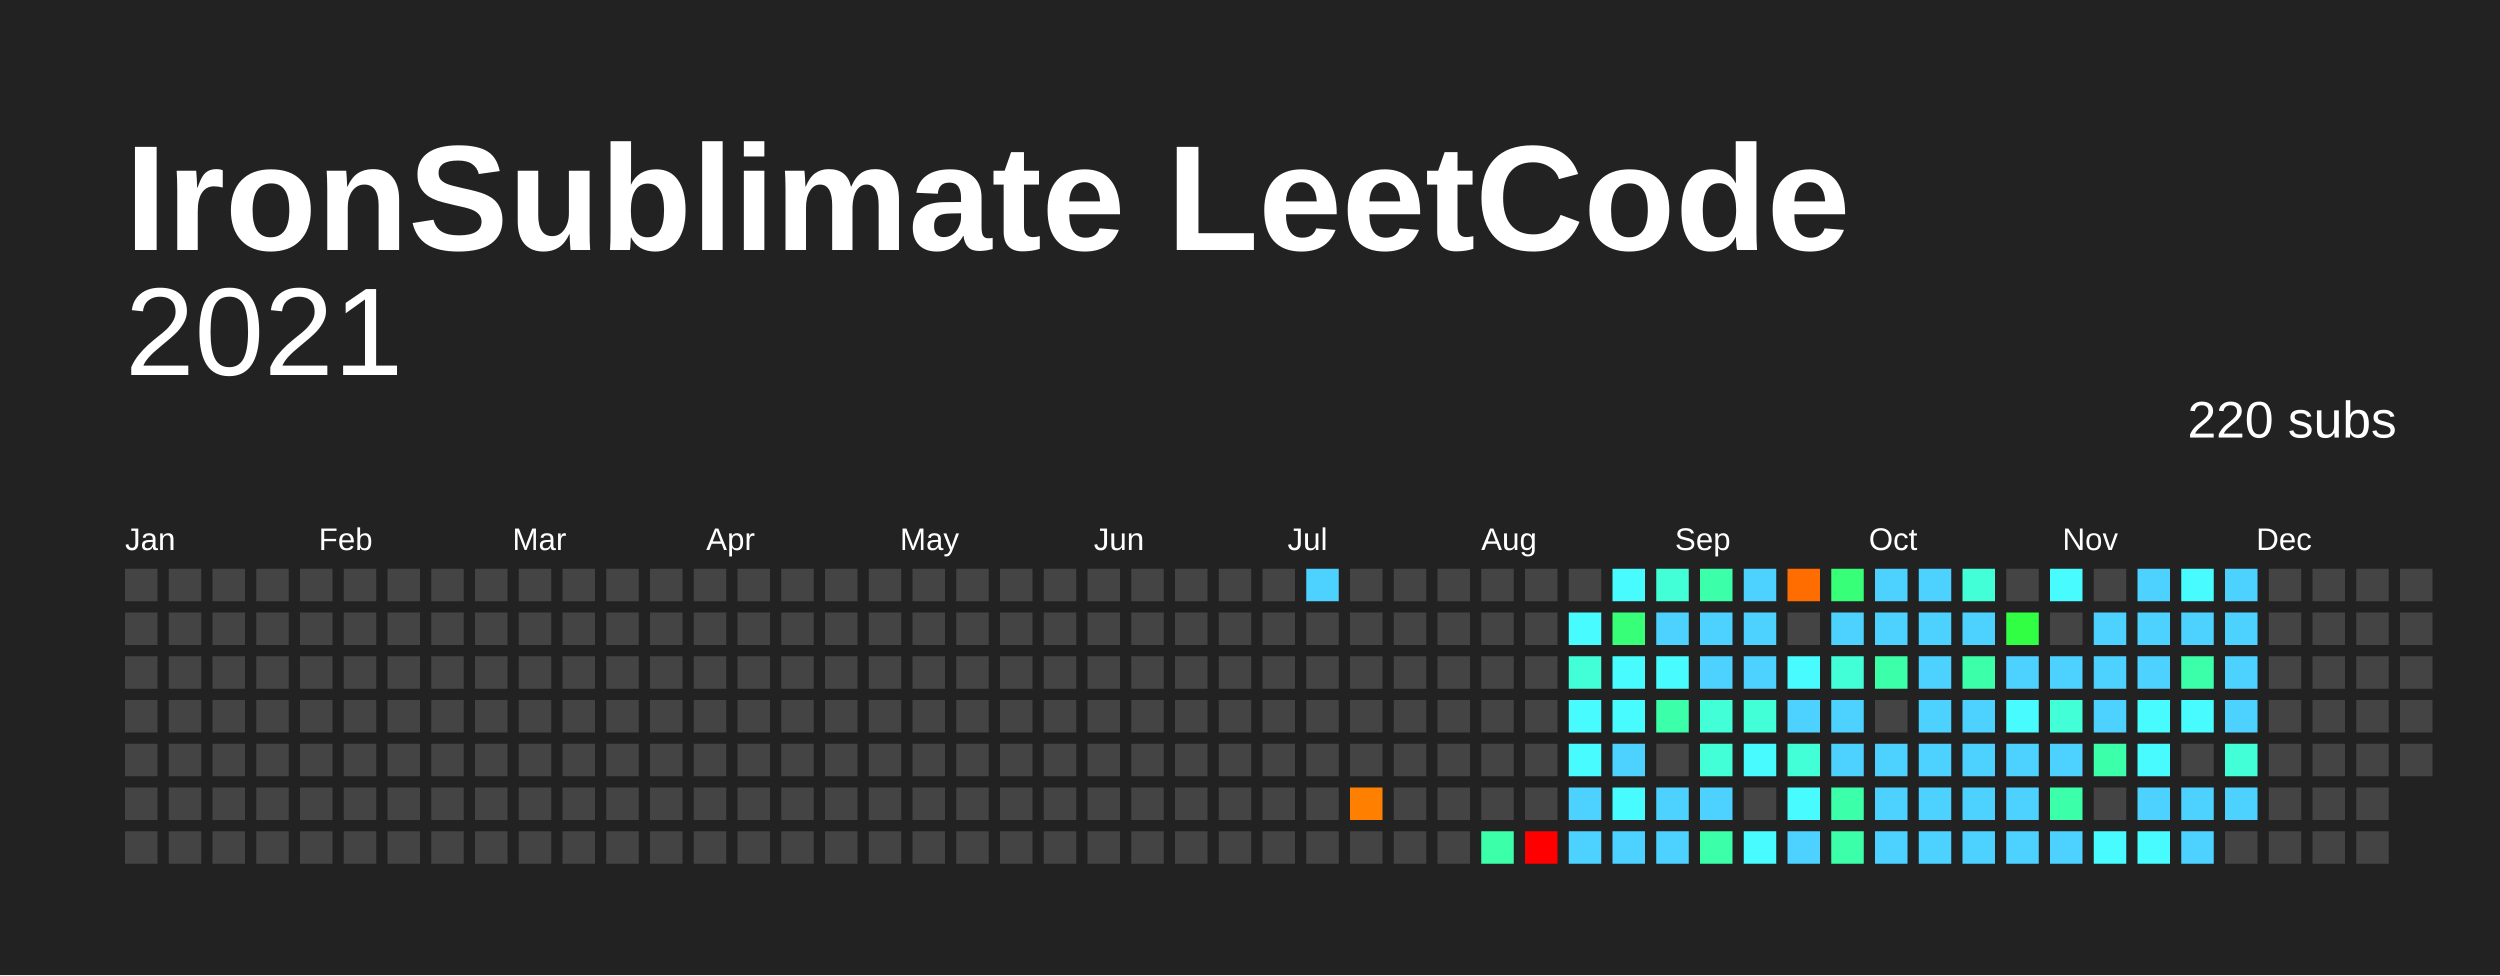
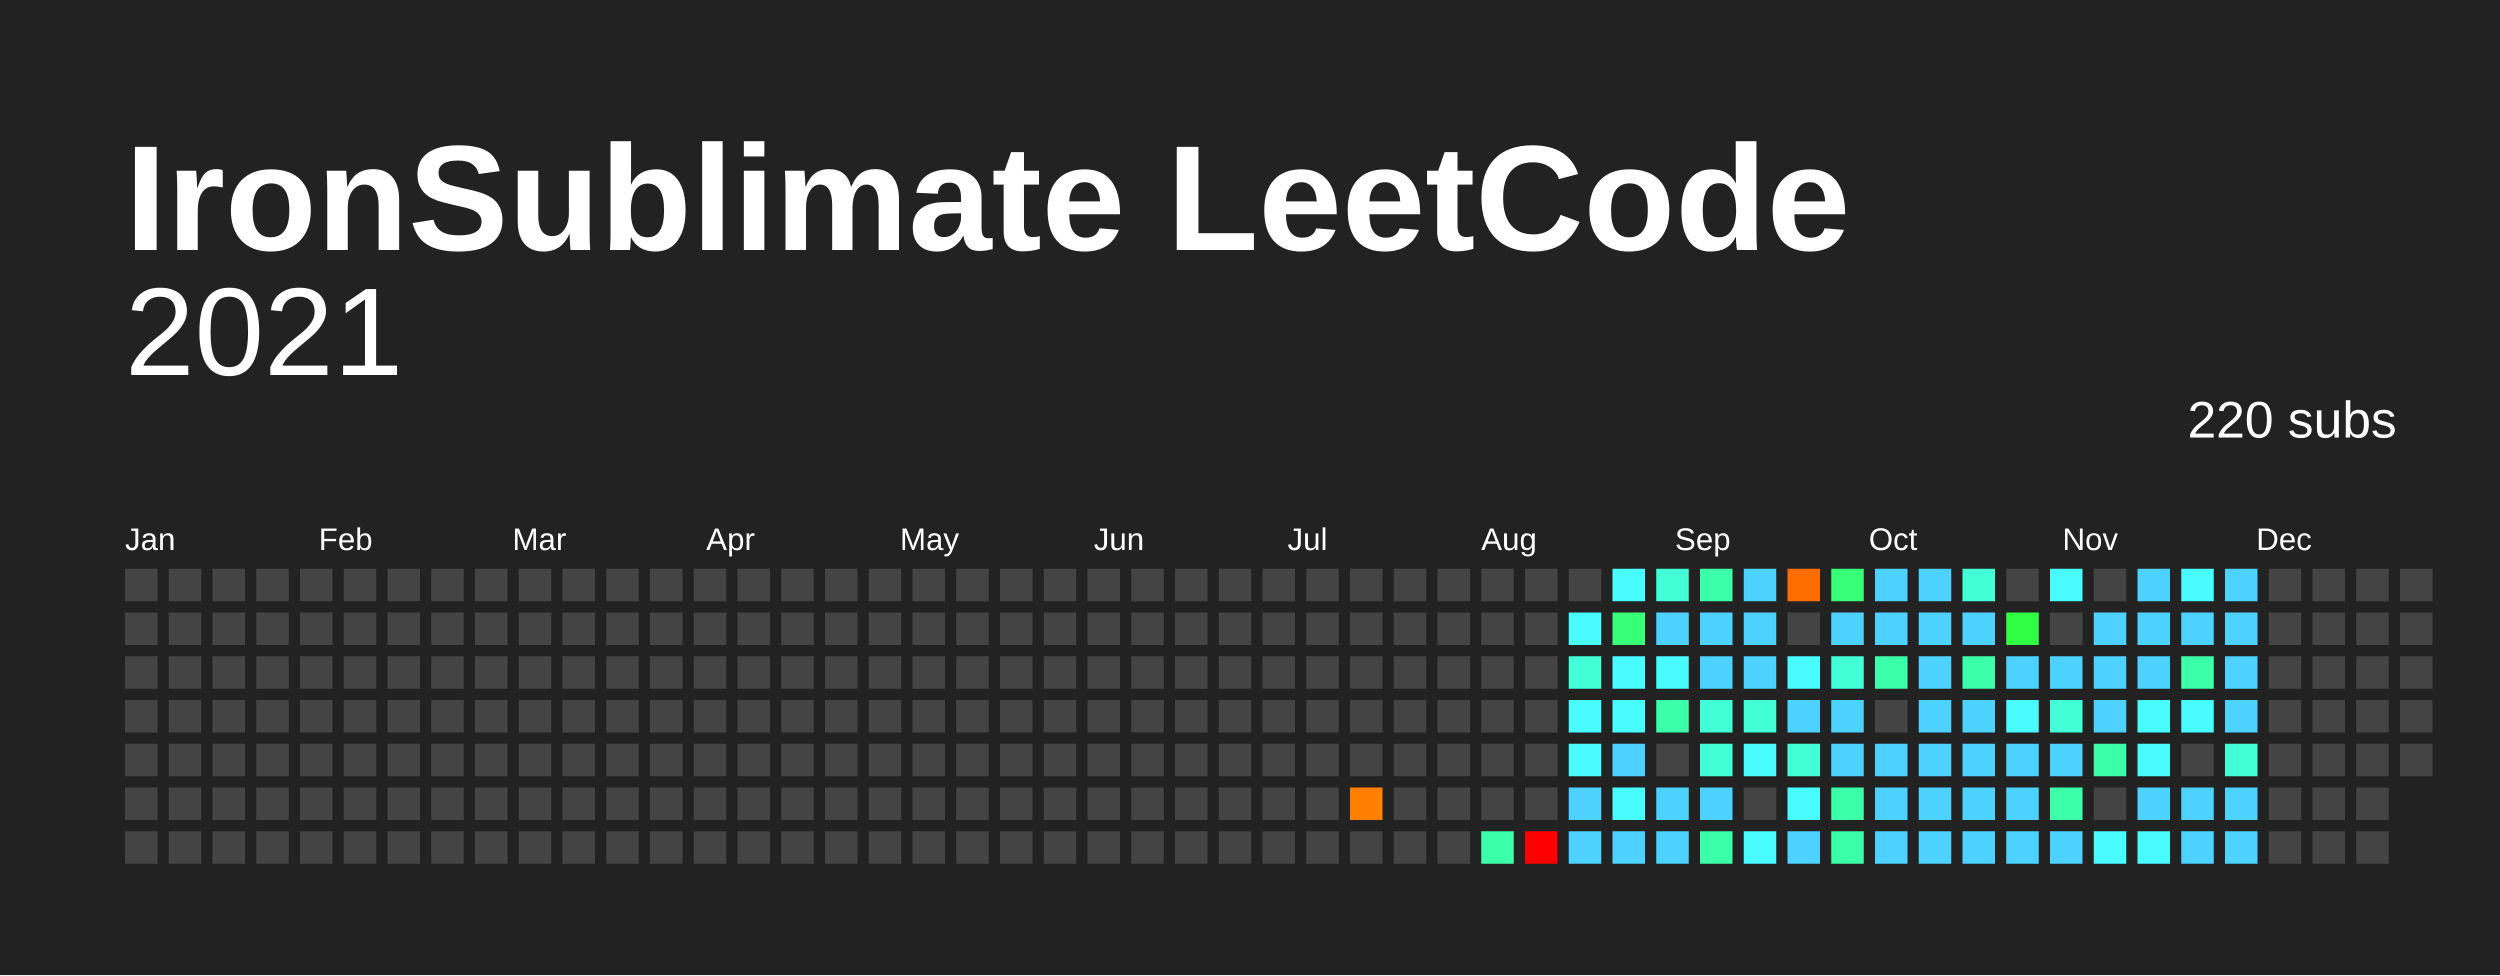
<svg xmlns="http://www.w3.org/2000/svg" baseProfile="full" height="78mm" version="1.1" viewBox="0,0,200,78" width="200mm">
  <defs />
  <rect fill="#222222" height="78" width="200" x="0" y="0" />
  <text fill="#FFFFFF" style="font-size:12px; font-family:Arial; font-weight:bold;" x="10" y="20">IronSublimate LeetCode</text>
  <text alignment-baseline="hanging" fill="#FFFFFF" style="font-size:10.0px; font-family:Arial;" x="10" y="30">2021</text>
  <text alignment-baseline="hanging" fill="#FFFFFF" style="font-size:4.125px; font-family:Arial;" x="175" y="35">220 subs</text>
  <text fill="#FFFFFF" style="font-size:2.5px; font-family:Arial" x="10.0" y="44">Jan</text>
  <text fill="#FFFFFF" style="font-size:2.5px; font-family:Arial" x="25.5" y="44">Feb</text>
  <text fill="#FFFFFF" style="font-size:2.5px; font-family:Arial" x="41.0" y="44">Mar</text>
  <text fill="#FFFFFF" style="font-size:2.5px; font-family:Arial" x="56.5" y="44">Apr</text>
  <text fill="#FFFFFF" style="font-size:2.5px; font-family:Arial" x="72.0" y="44">May</text>
  <text fill="#FFFFFF" style="font-size:2.5px; font-family:Arial" x="87.5" y="44">Jun</text>
  <text fill="#FFFFFF" style="font-size:2.5px; font-family:Arial" x="103.0" y="44">Jul</text>
  <text fill="#FFFFFF" style="font-size:2.5px; font-family:Arial" x="118.5" y="44">Aug</text>
  <text fill="#FFFFFF" style="font-size:2.5px; font-family:Arial" x="134.0" y="44">Sep</text>
  <text fill="#FFFFFF" style="font-size:2.5px; font-family:Arial" x="149.5" y="44">Oct</text>
  <text fill="#FFFFFF" style="font-size:2.5px; font-family:Arial" x="165.0" y="44">Nov</text>
  <text fill="#FFFFFF" style="font-size:2.5px; font-family:Arial" x="180.5" y="44">Dec</text>
  <rect fill="#444444" height="2.6" width="2.6" x="10.0" y="45.5" />
  <rect fill="#444444" height="2.6" width="2.6" x="10.0" y="49.0" />
  <rect fill="#444444" height="2.6" width="2.6" x="10.0" y="52.5" />
  <rect fill="#444444" height="2.6" width="2.6" x="10.0" y="56.0" />
  <rect fill="#444444" height="2.6" width="2.6" x="10.0" y="59.5" />
  <rect fill="#444444" height="2.6" width="2.6" x="10.0" y="63.0" />
  <rect fill="#444444" height="2.6" width="2.6" x="10.0" y="66.5" />
  <rect fill="#444444" height="2.6" width="2.6" x="13.5" y="45.5" />
  <rect fill="#444444" height="2.6" width="2.6" x="13.5" y="49.0" />
  <rect fill="#444444" height="2.6" width="2.6" x="13.5" y="52.5" />
  <rect fill="#444444" height="2.6" width="2.6" x="13.5" y="56.0" />
  <rect fill="#444444" height="2.6" width="2.6" x="13.5" y="59.5" />
  <rect fill="#444444" height="2.6" width="2.6" x="13.5" y="63.0" />
  <rect fill="#444444" height="2.6" width="2.6" x="13.5" y="66.5" />
  <rect fill="#444444" height="2.6" width="2.6" x="17.0" y="45.5" />
  <rect fill="#444444" height="2.6" width="2.6" x="17.0" y="49.0" />
  <rect fill="#444444" height="2.6" width="2.6" x="17.0" y="52.5" />
  <rect fill="#444444" height="2.6" width="2.6" x="17.0" y="56.0" />
  <rect fill="#444444" height="2.6" width="2.6" x="17.0" y="59.5" />
  <rect fill="#444444" height="2.6" width="2.6" x="17.0" y="63.0" />
  <rect fill="#444444" height="2.6" width="2.6" x="17.0" y="66.5" />
  <rect fill="#444444" height="2.6" width="2.6" x="20.5" y="45.5" />
  <rect fill="#444444" height="2.6" width="2.6" x="20.5" y="49.0" />
  <rect fill="#444444" height="2.6" width="2.6" x="20.5" y="52.5" />
  <rect fill="#444444" height="2.6" width="2.6" x="20.5" y="56.0" />
  <rect fill="#444444" height="2.6" width="2.6" x="20.5" y="59.5" />
  <rect fill="#444444" height="2.6" width="2.6" x="20.5" y="63.0" />
  <rect fill="#444444" height="2.6" width="2.6" x="20.5" y="66.5" />
  <rect fill="#444444" height="2.6" width="2.6" x="24.0" y="45.5" />
  <rect fill="#444444" height="2.6" width="2.6" x="24.0" y="49.0" />
  <rect fill="#444444" height="2.6" width="2.6" x="24.0" y="52.5" />
  <rect fill="#444444" height="2.6" width="2.6" x="24.0" y="56.0" />
  <rect fill="#444444" height="2.6" width="2.6" x="24.0" y="59.5" />
  <rect fill="#444444" height="2.6" width="2.6" x="24.0" y="63.0" />
  <rect fill="#444444" height="2.6" width="2.6" x="24.0" y="66.5" />
  <rect fill="#444444" height="2.6" width="2.6" x="27.5" y="45.5" />
  <rect fill="#444444" height="2.6" width="2.6" x="27.5" y="49.0" />
  <rect fill="#444444" height="2.6" width="2.6" x="27.5" y="52.5" />
  <rect fill="#444444" height="2.6" width="2.6" x="27.5" y="56.0" />
  <rect fill="#444444" height="2.6" width="2.6" x="27.5" y="59.5" />
  <rect fill="#444444" height="2.6" width="2.6" x="27.5" y="63.0" />
  <rect fill="#444444" height="2.6" width="2.6" x="27.5" y="66.5" />
  <rect fill="#444444" height="2.6" width="2.6" x="31.0" y="45.5" />
  <rect fill="#444444" height="2.6" width="2.6" x="31.0" y="49.0" />
  <rect fill="#444444" height="2.6" width="2.6" x="31.0" y="52.5" />
  <rect fill="#444444" height="2.6" width="2.6" x="31.0" y="56.0" />
  <rect fill="#444444" height="2.6" width="2.6" x="31.0" y="59.5" />
  <rect fill="#444444" height="2.6" width="2.6" x="31.0" y="63.0" />
  <rect fill="#444444" height="2.6" width="2.6" x="31.0" y="66.5" />
  <rect fill="#444444" height="2.6" width="2.6" x="34.5" y="45.5" />
  <rect fill="#444444" height="2.6" width="2.6" x="34.5" y="49.0" />
  <rect fill="#444444" height="2.6" width="2.6" x="34.5" y="52.5" />
  <rect fill="#444444" height="2.6" width="2.6" x="34.5" y="56.0" />
  <rect fill="#444444" height="2.6" width="2.6" x="34.5" y="59.5" />
  <rect fill="#444444" height="2.6" width="2.6" x="34.5" y="63.0" />
  <rect fill="#444444" height="2.6" width="2.6" x="34.5" y="66.5" />
  <rect fill="#444444" height="2.6" width="2.6" x="38.0" y="45.5" />
  <rect fill="#444444" height="2.6" width="2.6" x="38.0" y="49.0" />
  <rect fill="#444444" height="2.6" width="2.6" x="38.0" y="52.5" />
  <rect fill="#444444" height="2.6" width="2.6" x="38.0" y="56.0" />
  <rect fill="#444444" height="2.6" width="2.6" x="38.0" y="59.5" />
  <rect fill="#444444" height="2.6" width="2.6" x="38.0" y="63.0" />
  <rect fill="#444444" height="2.6" width="2.6" x="38.0" y="66.5" />
  <rect fill="#444444" height="2.6" width="2.6" x="41.5" y="45.5" />
  <rect fill="#444444" height="2.6" width="2.6" x="41.5" y="49.0" />
  <rect fill="#444444" height="2.6" width="2.6" x="41.5" y="52.5" />
  <rect fill="#444444" height="2.6" width="2.6" x="41.5" y="56.0" />
  <rect fill="#444444" height="2.6" width="2.6" x="41.5" y="59.5" />
  <rect fill="#444444" height="2.6" width="2.6" x="41.5" y="63.0" />
  <rect fill="#444444" height="2.6" width="2.6" x="41.5" y="66.5" />
  <rect fill="#444444" height="2.6" width="2.6" x="45.0" y="45.5" />
  <rect fill="#444444" height="2.6" width="2.6" x="45.0" y="49.0" />
  <rect fill="#444444" height="2.6" width="2.6" x="45.0" y="52.5" />
  <rect fill="#444444" height="2.6" width="2.6" x="45.0" y="56.0" />
  <rect fill="#444444" height="2.6" width="2.6" x="45.0" y="59.5" />
  <rect fill="#444444" height="2.6" width="2.6" x="45.0" y="63.0" />
  <rect fill="#444444" height="2.6" width="2.6" x="45.0" y="66.5" />
  <rect fill="#444444" height="2.6" width="2.6" x="48.5" y="45.5" />
  <rect fill="#444444" height="2.6" width="2.6" x="48.5" y="49.0" />
  <rect fill="#444444" height="2.6" width="2.6" x="48.5" y="52.5" />
  <rect fill="#444444" height="2.6" width="2.6" x="48.5" y="56.0" />
  <rect fill="#444444" height="2.6" width="2.6" x="48.5" y="59.5" />
  <rect fill="#444444" height="2.6" width="2.6" x="48.5" y="63.0" />
  <rect fill="#444444" height="2.6" width="2.6" x="48.5" y="66.5" />
  <rect fill="#444444" height="2.6" width="2.6" x="52.0" y="45.5" />
  <rect fill="#444444" height="2.6" width="2.6" x="52.0" y="49.0" />
  <rect fill="#444444" height="2.6" width="2.6" x="52.0" y="52.5" />
  <rect fill="#444444" height="2.6" width="2.6" x="52.0" y="56.0" />
  <rect fill="#444444" height="2.6" width="2.6" x="52.0" y="59.5" />
  <rect fill="#444444" height="2.6" width="2.6" x="52.0" y="63.0" />
  <rect fill="#444444" height="2.6" width="2.6" x="52.0" y="66.5" />
  <rect fill="#444444" height="2.6" width="2.6" x="55.5" y="45.5" />
  <rect fill="#444444" height="2.6" width="2.6" x="55.5" y="49.0" />
  <rect fill="#444444" height="2.6" width="2.6" x="55.5" y="52.5" />
  <rect fill="#444444" height="2.6" width="2.6" x="55.5" y="56.0" />
  <rect fill="#444444" height="2.6" width="2.6" x="55.5" y="59.5" />
  <rect fill="#444444" height="2.6" width="2.6" x="55.5" y="63.0" />
  <rect fill="#444444" height="2.6" width="2.6" x="55.5" y="66.5" />
  <rect fill="#444444" height="2.6" width="2.6" x="59.0" y="45.5" />
  <rect fill="#444444" height="2.6" width="2.6" x="59.0" y="49.0" />
  <rect fill="#444444" height="2.6" width="2.6" x="59.0" y="52.5" />
  <rect fill="#444444" height="2.6" width="2.6" x="59.0" y="56.0" />
  <rect fill="#444444" height="2.6" width="2.6" x="59.0" y="59.5" />
  <rect fill="#444444" height="2.6" width="2.6" x="59.0" y="63.0" />
  <rect fill="#444444" height="2.6" width="2.6" x="59.0" y="66.5" />
  <rect fill="#444444" height="2.6" width="2.6" x="62.5" y="45.5" />
  <rect fill="#444444" height="2.6" width="2.6" x="62.5" y="49.0" />
  <rect fill="#444444" height="2.6" width="2.6" x="62.5" y="52.5" />
  <rect fill="#444444" height="2.6" width="2.6" x="62.5" y="56.0" />
  <rect fill="#444444" height="2.6" width="2.6" x="62.5" y="59.5" />
  <rect fill="#444444" height="2.6" width="2.6" x="62.5" y="63.0" />
  <rect fill="#444444" height="2.6" width="2.6" x="62.5" y="66.5" />
  <rect fill="#444444" height="2.6" width="2.6" x="66.0" y="45.5" />
  <rect fill="#444444" height="2.6" width="2.6" x="66.0" y="49.0" />
  <rect fill="#444444" height="2.6" width="2.6" x="66.0" y="52.5" />
  <rect fill="#444444" height="2.6" width="2.6" x="66.0" y="56.0" />
  <rect fill="#444444" height="2.6" width="2.6" x="66.0" y="59.5" />
  <rect fill="#444444" height="2.6" width="2.6" x="66.0" y="63.0" />
  <rect fill="#444444" height="2.6" width="2.6" x="66.0" y="66.5" />
  <rect fill="#444444" height="2.6" width="2.6" x="69.5" y="45.5" />
  <rect fill="#444444" height="2.6" width="2.6" x="69.5" y="49.0" />
  <rect fill="#444444" height="2.6" width="2.6" x="69.5" y="52.5" />
  <rect fill="#444444" height="2.6" width="2.6" x="69.5" y="56.0" />
  <rect fill="#444444" height="2.6" width="2.6" x="69.5" y="59.5" />
  <rect fill="#444444" height="2.6" width="2.6" x="69.5" y="63.0" />
  <rect fill="#444444" height="2.6" width="2.6" x="69.5" y="66.5" />
  <rect fill="#444444" height="2.6" width="2.6" x="73.0" y="45.5" />
  <rect fill="#444444" height="2.6" width="2.6" x="73.0" y="49.0" />
  <rect fill="#444444" height="2.6" width="2.6" x="73.0" y="52.5" />
  <rect fill="#444444" height="2.6" width="2.6" x="73.0" y="56.0" />
  <rect fill="#444444" height="2.6" width="2.6" x="73.0" y="59.5" />
  <rect fill="#444444" height="2.6" width="2.6" x="73.0" y="63.0" />
  <rect fill="#444444" height="2.6" width="2.6" x="73.0" y="66.5" />
  <rect fill="#444444" height="2.6" width="2.6" x="76.5" y="45.5" />
  <rect fill="#444444" height="2.6" width="2.6" x="76.5" y="49.0" />
  <rect fill="#444444" height="2.6" width="2.6" x="76.5" y="52.5" />
  <rect fill="#444444" height="2.6" width="2.6" x="76.5" y="56.0" />
  <rect fill="#444444" height="2.6" width="2.6" x="76.5" y="59.5" />
  <rect fill="#444444" height="2.6" width="2.6" x="76.5" y="63.0" />
  <rect fill="#444444" height="2.6" width="2.6" x="76.5" y="66.5" />
  <rect fill="#444444" height="2.6" width="2.6" x="80.0" y="45.5" />
  <rect fill="#444444" height="2.6" width="2.6" x="80.0" y="49.0" />
  <rect fill="#444444" height="2.6" width="2.6" x="80.0" y="52.5" />
  <rect fill="#444444" height="2.6" width="2.6" x="80.0" y="56.0" />
  <rect fill="#444444" height="2.6" width="2.6" x="80.0" y="59.5" />
  <rect fill="#444444" height="2.6" width="2.6" x="80.0" y="63.0" />
  <rect fill="#444444" height="2.6" width="2.6" x="80.0" y="66.5" />
  <rect fill="#444444" height="2.6" width="2.6" x="83.5" y="45.5" />
  <rect fill="#444444" height="2.6" width="2.6" x="83.5" y="49.0" />
  <rect fill="#444444" height="2.6" width="2.6" x="83.5" y="52.5" />
  <rect fill="#444444" height="2.6" width="2.6" x="83.5" y="56.0" />
  <rect fill="#444444" height="2.6" width="2.6" x="83.5" y="59.5" />
  <rect fill="#444444" height="2.6" width="2.6" x="83.5" y="63.0" />
  <rect fill="#444444" height="2.6" width="2.6" x="83.5" y="66.5" />
  <rect fill="#444444" height="2.6" width="2.6" x="87.0" y="45.5" />
  <rect fill="#444444" height="2.6" width="2.6" x="87.0" y="49.0" />
  <rect fill="#444444" height="2.6" width="2.6" x="87.0" y="52.5" />
  <rect fill="#444444" height="2.6" width="2.6" x="87.0" y="56.0" />
  <rect fill="#444444" height="2.6" width="2.6" x="87.0" y="59.5" />
  <rect fill="#444444" height="2.6" width="2.6" x="87.0" y="63.0" />
  <rect fill="#444444" height="2.6" width="2.6" x="87.0" y="66.5" />
  <rect fill="#444444" height="2.6" width="2.6" x="90.5" y="45.5" />
  <rect fill="#444444" height="2.6" width="2.6" x="90.5" y="49.0" />
  <rect fill="#444444" height="2.6" width="2.6" x="90.5" y="52.5" />
  <rect fill="#444444" height="2.6" width="2.6" x="90.5" y="56.0" />
  <rect fill="#444444" height="2.6" width="2.6" x="90.5" y="59.5" />
  <rect fill="#444444" height="2.6" width="2.6" x="90.5" y="63.0" />
  <rect fill="#444444" height="2.6" width="2.6" x="90.5" y="66.5" />
  <rect fill="#444444" height="2.6" width="2.6" x="94.0" y="45.5" />
  <rect fill="#444444" height="2.6" width="2.6" x="94.0" y="49.0" />
  <rect fill="#444444" height="2.6" width="2.6" x="94.0" y="52.5" />
  <rect fill="#444444" height="2.6" width="2.6" x="94.0" y="56.0" />
  <rect fill="#444444" height="2.6" width="2.6" x="94.0" y="59.5" />
  <rect fill="#444444" height="2.6" width="2.6" x="94.0" y="63.0" />
  <rect fill="#444444" height="2.6" width="2.6" x="94.0" y="66.5" />
  <rect fill="#444444" height="2.6" width="2.6" x="97.5" y="45.5" />
  <rect fill="#444444" height="2.6" width="2.6" x="97.5" y="49.0" />
  <rect fill="#444444" height="2.6" width="2.6" x="97.5" y="52.5" />
  <rect fill="#444444" height="2.6" width="2.6" x="97.5" y="56.0" />
  <rect fill="#444444" height="2.6" width="2.6" x="97.5" y="59.5" />
  <rect fill="#444444" height="2.6" width="2.6" x="97.5" y="63.0" />
  <rect fill="#444444" height="2.6" width="2.6" x="97.5" y="66.5" />
  <rect fill="#444444" height="2.6" width="2.6" x="101.0" y="45.5" />
  <rect fill="#444444" height="2.6" width="2.6" x="101.0" y="49.0" />
  <rect fill="#444444" height="2.6" width="2.6" x="101.0" y="52.5" />
  <rect fill="#444444" height="2.6" width="2.6" x="101.0" y="56.0" />
  <rect fill="#444444" height="2.6" width="2.6" x="101.0" y="59.5" />
  <rect fill="#444444" height="2.6" width="2.6" x="101.0" y="63.0" />
  <rect fill="#444444" height="2.6" width="2.6" x="101.0" y="66.5" />
-   <rect fill="#4dd2ff" height="2.6" width="2.6" x="104.5" y="45.5" />
+   <rect fill="#444444" height="2.6" width="2.6" x="104.5" y="45.5" />
  <rect fill="#444444" height="2.6" width="2.6" x="104.5" y="49.0" />
  <rect fill="#444444" height="2.6" width="2.6" x="104.5" y="52.5" />
  <rect fill="#444444" height="2.6" width="2.6" x="104.5" y="56.0" />
  <rect fill="#444444" height="2.6" width="2.6" x="104.5" y="59.5" />
  <rect fill="#444444" height="2.6" width="2.6" x="104.5" y="63.0" />
  <rect fill="#444444" height="2.6" width="2.6" x="104.5" y="66.5" />
  <rect fill="#444444" height="2.6" width="2.6" x="108.0" y="45.5" />
  <rect fill="#444444" height="2.6" width="2.6" x="108.0" y="49.0" />
  <rect fill="#444444" height="2.6" width="2.6" x="108.0" y="52.5" />
  <rect fill="#444444" height="2.6" width="2.6" x="108.0" y="56.0" />
  <rect fill="#444444" height="2.6" width="2.6" x="108.0" y="59.5" />
  <rect fill="#ff7f00" height="2.6" width="2.6" x="108.0" y="63.0" />
  <rect fill="#444444" height="2.6" width="2.6" x="108.0" y="66.5" />
  <rect fill="#444444" height="2.6" width="2.6" x="111.5" y="45.5" />
  <rect fill="#444444" height="2.6" width="2.6" x="111.5" y="49.0" />
  <rect fill="#444444" height="2.6" width="2.6" x="111.5" y="52.5" />
  <rect fill="#444444" height="2.6" width="2.6" x="111.5" y="56.0" />
  <rect fill="#444444" height="2.6" width="2.6" x="111.5" y="59.5" />
  <rect fill="#444444" height="2.6" width="2.6" x="111.5" y="63.0" />
  <rect fill="#444444" height="2.6" width="2.6" x="111.5" y="66.5" />
  <rect fill="#444444" height="2.6" width="2.6" x="115.0" y="45.5" />
  <rect fill="#444444" height="2.6" width="2.6" x="115.0" y="49.0" />
  <rect fill="#444444" height="2.6" width="2.6" x="115.0" y="52.5" />
  <rect fill="#444444" height="2.6" width="2.6" x="115.0" y="56.0" />
  <rect fill="#444444" height="2.6" width="2.6" x="115.0" y="59.5" />
  <rect fill="#444444" height="2.6" width="2.6" x="115.0" y="63.0" />
  <rect fill="#444444" height="2.6" width="2.6" x="115.0" y="66.5" />
  <rect fill="#444444" height="2.6" width="2.6" x="118.5" y="45.5" />
  <rect fill="#444444" height="2.6" width="2.6" x="118.5" y="49.0" />
  <rect fill="#444444" height="2.6" width="2.6" x="118.5" y="52.5" />
  <rect fill="#444444" height="2.6" width="2.6" x="118.5" y="56.0" />
  <rect fill="#444444" height="2.6" width="2.6" x="118.5" y="59.5" />
  <rect fill="#444444" height="2.6" width="2.6" x="118.5" y="63.0" />
  <rect fill="#3cffa9" height="2.6" width="2.6" x="118.5" y="66.5" />
  <rect fill="#444444" height="2.6" width="2.6" x="122.0" y="45.5" />
  <rect fill="#444444" height="2.6" width="2.6" x="122.0" y="49.0" />
  <rect fill="#444444" height="2.6" width="2.6" x="122.0" y="52.5" />
  <rect fill="#444444" height="2.6" width="2.6" x="122.0" y="56.0" />
  <rect fill="#444444" height="2.6" width="2.6" x="122.0" y="59.5" />
  <rect fill="#444444" height="2.6" width="2.6" x="122.0" y="63.0" />
  <rect fill="red" height="2.6" width="2.6" x="122.0" y="66.5" />
  <rect fill="#444444" height="2.6" width="2.6" x="125.5" y="45.5" />
  <rect fill="#47fbff" height="2.6" width="2.6" x="125.5" y="49.0" />
  <rect fill="#42ffd7" height="2.6" width="2.6" x="125.5" y="52.5" />
  <rect fill="#47fbff" height="2.6" width="2.6" x="125.5" y="56.0" />
  <rect fill="#47fbff" height="2.6" width="2.6" x="125.5" y="59.5" />
  <rect fill="#4dd2ff" height="2.6" width="2.6" x="125.5" y="63.0" />
  <rect fill="#4dd2ff" height="2.6" width="2.6" x="125.5" y="66.5" />
  <rect fill="#47fbff" height="2.6" width="2.6" x="129.0" y="45.5" />
  <rect fill="#37ff78" height="2.6" width="2.6" x="129.0" y="49.0" />
  <rect fill="#47fbff" height="2.6" width="2.6" x="129.0" y="52.5" />
  <rect fill="#47fbff" height="2.6" width="2.6" x="129.0" y="56.0" />
  <rect fill="#4dd2ff" height="2.6" width="2.6" x="129.0" y="59.5" />
  <rect fill="#47fbff" height="2.6" width="2.6" x="129.0" y="63.0" />
  <rect fill="#4dd2ff" height="2.6" width="2.6" x="129.0" y="66.5" />
  <rect fill="#42ffd7" height="2.6" width="2.6" x="132.5" y="45.5" />
  <rect fill="#4dd2ff" height="2.6" width="2.6" x="132.5" y="49.0" />
  <rect fill="#47fbff" height="2.6" width="2.6" x="132.5" y="52.5" />
  <rect fill="#3cffa9" height="2.6" width="2.6" x="132.5" y="56.0" />
  <rect fill="#444444" height="2.6" width="2.6" x="132.5" y="59.5" />
  <rect fill="#4dd2ff" height="2.6" width="2.6" x="132.5" y="63.0" />
  <rect fill="#4dd2ff" height="2.6" width="2.6" x="132.5" y="66.5" />
  <rect fill="#3cffa9" height="2.6" width="2.6" x="136.0" y="45.5" />
  <rect fill="#4dd2ff" height="2.6" width="2.6" x="136.0" y="49.0" />
  <rect fill="#4dd2ff" height="2.6" width="2.6" x="136.0" y="52.5" />
  <rect fill="#42ffd7" height="2.6" width="2.6" x="136.0" y="56.0" />
  <rect fill="#42ffd7" height="2.6" width="2.6" x="136.0" y="59.5" />
  <rect fill="#4dd2ff" height="2.6" width="2.6" x="136.0" y="63.0" />
  <rect fill="#3cffa9" height="2.6" width="2.6" x="136.0" y="66.5" />
  <rect fill="#4dd2ff" height="2.6" width="2.6" x="139.5" y="45.5" />
  <rect fill="#4dd2ff" height="2.6" width="2.6" x="139.5" y="49.0" />
  <rect fill="#4dd2ff" height="2.6" width="2.6" x="139.5" y="52.5" />
  <rect fill="#42ffd7" height="2.6" width="2.6" x="139.5" y="56.0" />
  <rect fill="#47fbff" height="2.6" width="2.6" x="139.5" y="59.5" />
  <rect fill="#444444" height="2.6" width="2.6" x="139.5" y="63.0" />
  <rect fill="#47fbff" height="2.6" width="2.6" x="139.5" y="66.5" />
  <rect fill="#ff6d00" height="2.6" width="2.6" x="143.0" y="45.5" />
  <rect fill="#444444" height="2.6" width="2.6" x="143.0" y="49.0" />
  <rect fill="#47fbff" height="2.6" width="2.6" x="143.0" y="52.5" />
  <rect fill="#4dd2ff" height="2.6" width="2.6" x="143.0" y="56.0" />
  <rect fill="#42ffd7" height="2.6" width="2.6" x="143.0" y="59.5" />
  <rect fill="#47fbff" height="2.6" width="2.6" x="143.0" y="63.0" />
  <rect fill="#4dd2ff" height="2.6" width="2.6" x="143.0" y="66.5" />
  <rect fill="#37ff78" height="2.6" width="2.6" x="146.5" y="45.5" />
  <rect fill="#4dd2ff" height="2.6" width="2.6" x="146.5" y="49.0" />
  <rect fill="#42ffd7" height="2.6" width="2.6" x="146.5" y="52.5" />
  <rect fill="#4dd2ff" height="2.6" width="2.6" x="146.5" y="56.0" />
  <rect fill="#4dd2ff" height="2.6" width="2.6" x="146.5" y="59.5" />
  <rect fill="#3cffa9" height="2.6" width="2.6" x="146.5" y="63.0" />
  <rect fill="#3cffa9" height="2.6" width="2.6" x="146.5" y="66.5" />
  <rect fill="#4dd2ff" height="2.6" width="2.6" x="150.0" y="45.5" />
  <rect fill="#4dd2ff" height="2.6" width="2.6" x="150.0" y="49.0" />
  <rect fill="#3cffa9" height="2.6" width="2.6" x="150.0" y="52.5" />
  <rect fill="#444444" height="2.6" width="2.6" x="150.0" y="56.0" />
  <rect fill="#4dd2ff" height="2.6" width="2.6" x="150.0" y="59.5" />
  <rect fill="#4dd2ff" height="2.6" width="2.6" x="150.0" y="63.0" />
  <rect fill="#4dd2ff" height="2.6" width="2.6" x="150.0" y="66.5" />
  <rect fill="#4dd2ff" height="2.6" width="2.6" x="153.5" y="45.5" />
  <rect fill="#4dd2ff" height="2.6" width="2.6" x="153.5" y="49.0" />
  <rect fill="#4dd2ff" height="2.6" width="2.6" x="153.5" y="52.5" />
  <rect fill="#4dd2ff" height="2.6" width="2.6" x="153.5" y="56.0" />
  <rect fill="#4dd2ff" height="2.6" width="2.6" x="153.5" y="59.5" />
  <rect fill="#4dd2ff" height="2.6" width="2.6" x="153.5" y="63.0" />
  <rect fill="#4dd2ff" height="2.6" width="2.6" x="153.5" y="66.5" />
  <rect fill="#42ffd7" height="2.6" width="2.6" x="157.0" y="45.5" />
  <rect fill="#4dd2ff" height="2.6" width="2.6" x="157.0" y="49.0" />
  <rect fill="#3cffa9" height="2.6" width="2.6" x="157.0" y="52.5" />
  <rect fill="#4dd2ff" height="2.6" width="2.6" x="157.0" y="56.0" />
  <rect fill="#4dd2ff" height="2.6" width="2.6" x="157.0" y="59.5" />
  <rect fill="#4dd2ff" height="2.6" width="2.6" x="157.0" y="63.0" />
  <rect fill="#4dd2ff" height="2.6" width="2.6" x="157.0" y="66.5" />
  <rect fill="#444444" height="2.6" width="2.6" x="160.5" y="45.5" />
  <rect fill="#31ff44" height="2.6" width="2.6" x="160.5" y="49.0" />
  <rect fill="#4dd2ff" height="2.6" width="2.6" x="160.5" y="52.5" />
  <rect fill="#47fbff" height="2.6" width="2.6" x="160.5" y="56.0" />
  <rect fill="#4dd2ff" height="2.6" width="2.6" x="160.5" y="59.5" />
  <rect fill="#4dd2ff" height="2.6" width="2.6" x="160.5" y="63.0" />
  <rect fill="#4dd2ff" height="2.6" width="2.6" x="160.5" y="66.5" />
  <rect fill="#47fbff" height="2.6" width="2.6" x="164.0" y="45.5" />
  <rect fill="#444444" height="2.6" width="2.6" x="164.0" y="49.0" />
  <rect fill="#4dd2ff" height="2.6" width="2.6" x="164.0" y="52.5" />
  <rect fill="#42ffd7" height="2.6" width="2.6" x="164.0" y="56.0" />
  <rect fill="#4dd2ff" height="2.6" width="2.6" x="164.0" y="59.5" />
  <rect fill="#3cffa9" height="2.6" width="2.6" x="164.0" y="63.0" />
  <rect fill="#4dd2ff" height="2.6" width="2.6" x="164.0" y="66.5" />
  <rect fill="#444444" height="2.6" width="2.6" x="167.5" y="45.5" />
  <rect fill="#4dd2ff" height="2.6" width="2.6" x="167.5" y="49.0" />
  <rect fill="#4dd2ff" height="2.6" width="2.6" x="167.5" y="52.5" />
  <rect fill="#4dd2ff" height="2.6" width="2.6" x="167.5" y="56.0" />
  <rect fill="#3cffa9" height="2.6" width="2.6" x="167.5" y="59.5" />
  <rect fill="#444444" height="2.6" width="2.6" x="167.5" y="63.0" />
  <rect fill="#47fbff" height="2.6" width="2.6" x="167.5" y="66.5" />
  <rect fill="#4dd2ff" height="2.6" width="2.6" x="171.0" y="45.5" />
  <rect fill="#4dd2ff" height="2.6" width="2.6" x="171.0" y="49.0" />
  <rect fill="#4dd2ff" height="2.6" width="2.6" x="171.0" y="52.5" />
  <rect fill="#47fbff" height="2.6" width="2.6" x="171.0" y="56.0" />
  <rect fill="#47fbff" height="2.6" width="2.6" x="171.0" y="59.5" />
  <rect fill="#4dd2ff" height="2.6" width="2.6" x="171.0" y="63.0" />
  <rect fill="#47fbff" height="2.6" width="2.6" x="171.0" y="66.5" />
  <rect fill="#47fbff" height="2.6" width="2.6" x="174.5" y="45.5" />
  <rect fill="#4dd2ff" height="2.6" width="2.6" x="174.5" y="49.0" />
  <rect fill="#3cffa9" height="2.6" width="2.6" x="174.5" y="52.5" />
  <rect fill="#47fbff" height="2.6" width="2.6" x="174.5" y="56.0" />
  <rect fill="#444444" height="2.6" width="2.6" x="174.5" y="59.5" />
  <rect fill="#4dd2ff" height="2.6" width="2.6" x="174.5" y="63.0" />
  <rect fill="#4dd2ff" height="2.6" width="2.6" x="174.5" y="66.5" />
  <rect fill="#4dd2ff" height="2.6" width="2.6" x="178.0" y="45.5" />
  <rect fill="#4dd2ff" height="2.6" width="2.6" x="178.0" y="49.0" />
  <rect fill="#4dd2ff" height="2.6" width="2.6" x="178.0" y="52.5" />
  <rect fill="#4dd2ff" height="2.6" width="2.6" x="178.0" y="56.0" />
  <rect fill="#42ffd7" height="2.6" width="2.6" x="178.0" y="59.5" />
  <rect fill="#4dd2ff" height="2.6" width="2.6" x="178.0" y="63.0" />
-   <rect fill="#444444" height="2.6" width="2.6" x="178.0" y="66.5" />
+   <rect fill="#4dd2ff" height="2.6" width="2.6" x="178.0" y="66.5" />
  <rect fill="#444444" height="2.6" width="2.6" x="181.5" y="45.5" />
  <rect fill="#444444" height="2.6" width="2.6" x="181.5" y="49.0" />
  <rect fill="#444444" height="2.6" width="2.6" x="181.5" y="52.5" />
  <rect fill="#444444" height="2.6" width="2.6" x="181.5" y="56.0" />
  <rect fill="#444444" height="2.6" width="2.6" x="181.5" y="59.5" />
  <rect fill="#444444" height="2.6" width="2.6" x="181.5" y="63.0" />
  <rect fill="#444444" height="2.6" width="2.6" x="181.5" y="66.5" />
  <rect fill="#444444" height="2.6" width="2.6" x="185.0" y="45.5" />
  <rect fill="#444444" height="2.6" width="2.6" x="185.0" y="49.0" />
  <rect fill="#444444" height="2.6" width="2.6" x="185.0" y="52.5" />
  <rect fill="#444444" height="2.6" width="2.6" x="185.0" y="56.0" />
  <rect fill="#444444" height="2.6" width="2.6" x="185.0" y="59.5" />
  <rect fill="#444444" height="2.6" width="2.6" x="185.0" y="63.0" />
  <rect fill="#444444" height="2.6" width="2.6" x="185.0" y="66.5" />
  <rect fill="#444444" height="2.6" width="2.6" x="188.5" y="45.5" />
  <rect fill="#444444" height="2.6" width="2.6" x="188.5" y="49.0" />
  <rect fill="#444444" height="2.6" width="2.6" x="188.5" y="52.5" />
  <rect fill="#444444" height="2.6" width="2.6" x="188.5" y="56.0" />
  <rect fill="#444444" height="2.6" width="2.6" x="188.5" y="59.5" />
  <rect fill="#444444" height="2.6" width="2.6" x="188.5" y="63.0" />
  <rect fill="#444444" height="2.6" width="2.6" x="188.5" y="66.5" />
  <rect fill="#444444" height="2.6" width="2.6" x="192.0" y="45.5" />
  <rect fill="#444444" height="2.6" width="2.6" x="192.0" y="49.0" />
  <rect fill="#444444" height="2.6" width="2.6" x="192.0" y="52.5" />
  <rect fill="#444444" height="2.6" width="2.6" x="192.0" y="56.0" />
  <rect fill="#444444" height="2.6" width="2.6" x="192.0" y="59.5" />
</svg>
